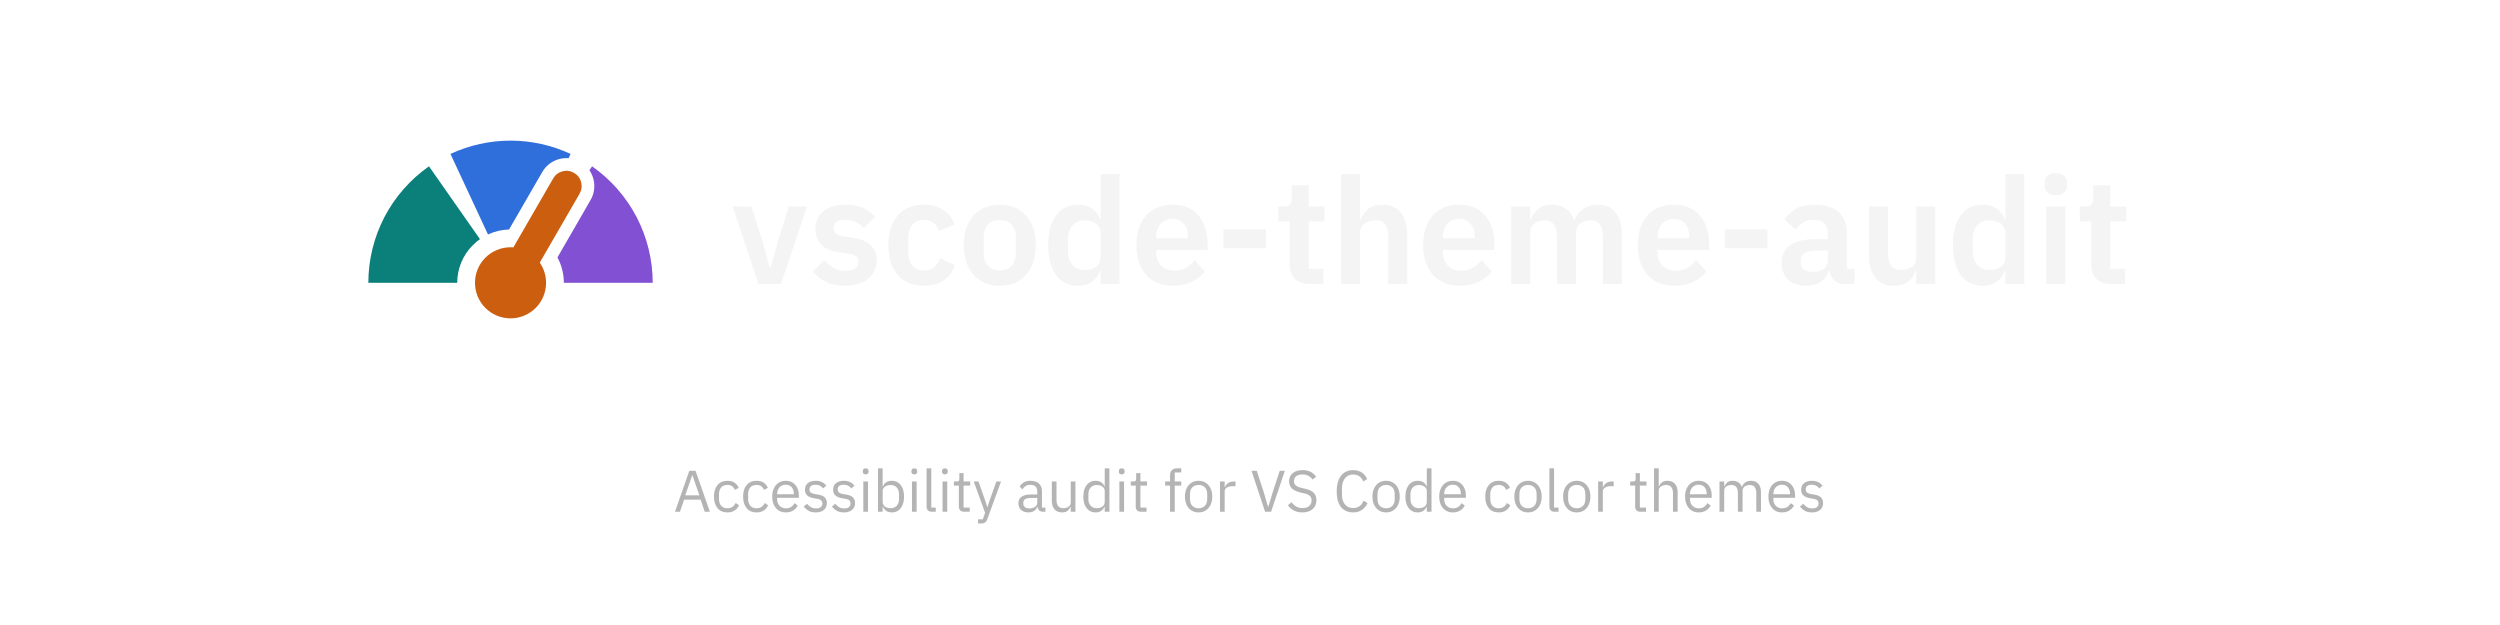
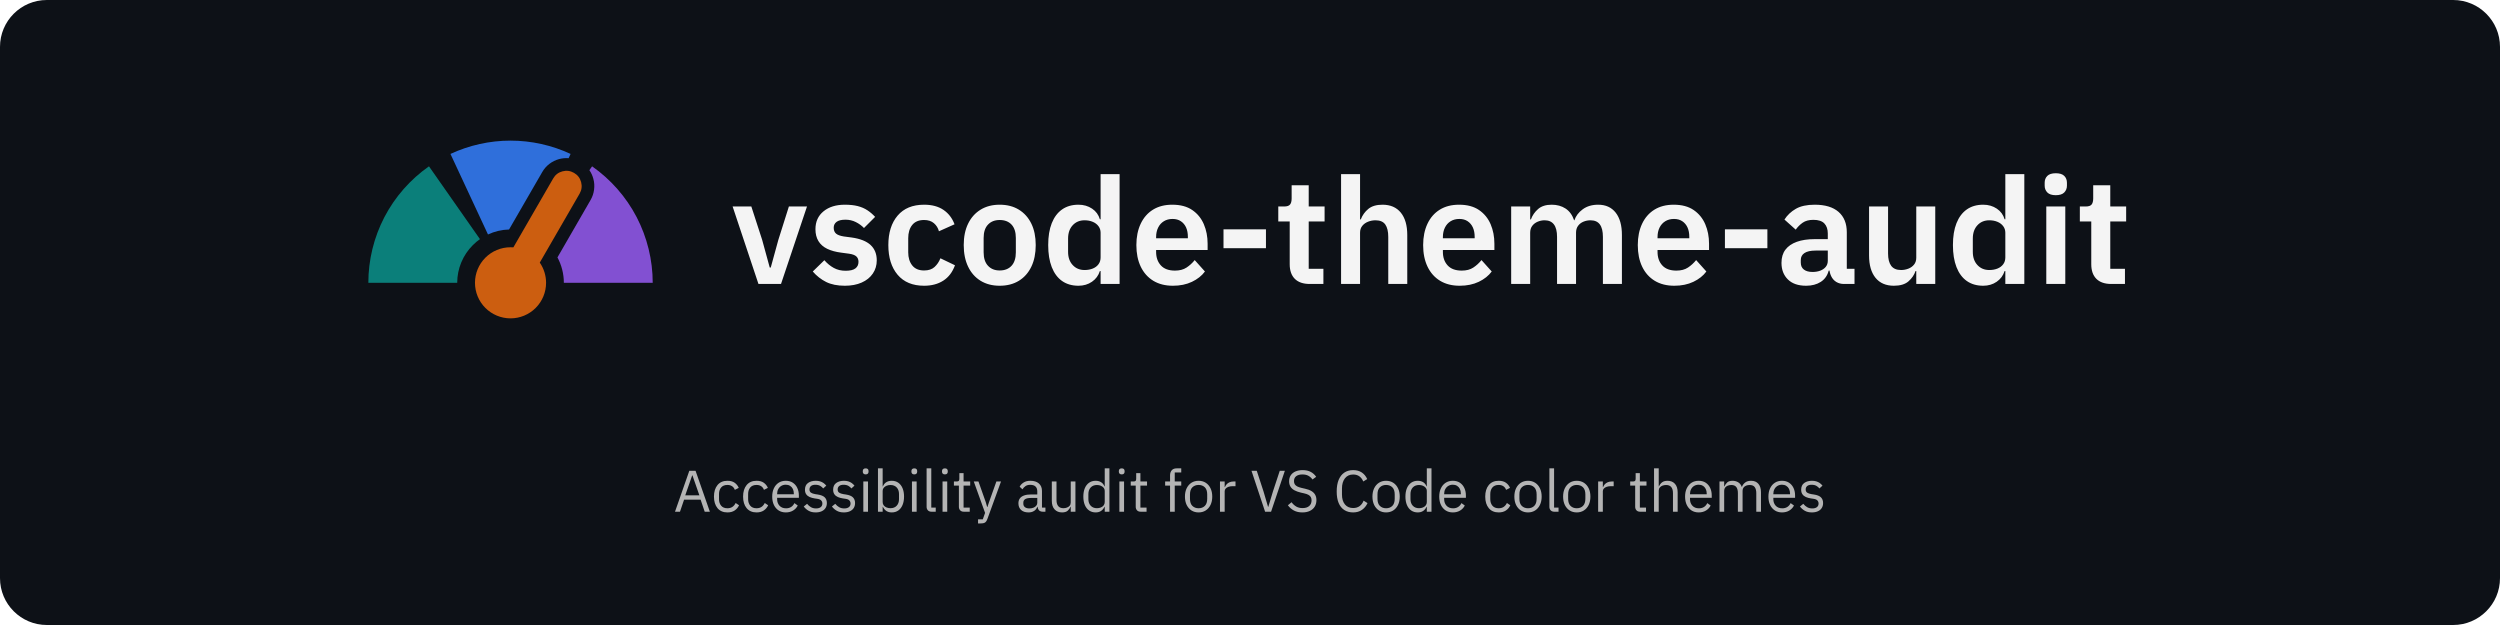
<svg xmlns="http://www.w3.org/2000/svg" viewBox="0 0 1280 320" width="1280" height="320" role="img" aria-labelledby="t">
+   <rect width="1280" height="320" rx="24" fill="#0D1117" />
  <g transform="translate(186.59 70)">
    <g transform="translate(-8.4 -34.4) scale(2.6)">
      <path fill="#0B7F7A" d="M25.98 33.4C25.48 33.75 25.01 34.14 24.58 34.58C22.61 36.54 21.5 39.22 21.5 42H4C4 37.5 5.09 33.06 7.16 29.07C9.24 25.08 12.25 21.65 15.94 19.06L25.98 33.4Z" />
      <path fill="#2F6FDB" d="M27.56 32.48 20.17 16.62C23.87 14.9 27.91 14 32 14C36.09 14 40.13 14.9 43.83 16.62L43.44 17.46Q42.5 17.39 41.58 17.63Q40.52 17.92 39.65 18.58Q38.78 19.25 38.24 20.2L31.71 31.5C30.26 31.54 28.85 31.88 27.56 32.48Z" />
      <path fill="#8250D2" d="M42.5 42C42.5 40.24 42.06 38.52 41.24 37L47.76 25.7Q48.31 24.75 48.45 23.67Q48.6 22.58 48.31 21.52Q48.07 20.6 47.53 19.82L48.06 19.06C51.75 21.65 54.76 25.08 56.84 29.07C58.91 33.06 60 37.5 60 42H42.5Z" />
      <path fill="#CC5E10" d="M39 42C39 43.86 38.26 45.64 36.95 46.95C35.64 48.26 33.86 49 32 49C30.14 49 28.36 48.26 27.05 46.95C25.74 45.64 25 43.86 25 42C25 40.14 25.74 38.36 27.05 37.05C28.36 35.74 30.14 35 32 35C32.19 35 32.38 35.01 32.56 35.02L40.4 21.45Q41.02 20.37 42.22 20.05Q43.42 19.73 44.5 20.35Q45.58 20.97 45.9 22.17Q46.22 23.37 45.6 24.45L37.76 38.02C38.56 39.18 39 40.57 39 42Z" />
    </g>
    <path fill="#F4F4F4" d="M213.29 75.39H201.74L188.51 35.72H198.09L203.64 52.82L207.51 66.96H208.04L211.92 52.82L217.32 35.72H226.59ZM245.97 76.3Q240.27 76.3 236.39 74.37Q232.52 72.43 229.55 69.01L235.48 63.23Q237.68 65.74 240.31 67.18Q242.93 68.63 246.35 68.63Q249.84 68.63 251.4 67.41Q252.96 66.2 252.96 64.07Q252.96 62.32 251.86 61.29Q250.76 60.27 248.1 59.89L244.14 59.36Q239.89 58.82 236.92 57.38Q233.96 55.94 232.44 53.43Q230.92 50.92 230.92 47.35Q230.92 41.57 235.06 38.19Q239.2 34.81 245.97 34.81Q249.84 34.81 252.62 35.53Q255.39 36.25 257.52 37.66Q259.65 39.06 261.47 41.04L255.77 46.74Q254.02 44.92 251.59 43.7Q249.16 42.48 246.27 42.48Q243.23 42.48 241.75 43.59Q240.27 44.69 240.27 46.59Q240.27 48.56 241.45 49.59Q242.62 50.62 245.44 51.07L249.46 51.6Q256 52.52 259.15 55.44Q262.31 58.37 262.31 63.31Q262.31 67.11 260.29 70.07Q258.28 73.04 254.59 74.67Q250.91 76.3 245.97 76.3ZM286.55 76.3Q277.74 76.3 272.99 70.68Q268.24 65.06 268.24 55.48Q268.24 45.98 272.99 40.39Q277.74 34.81 286.55 34.81Q292.56 34.81 296.47 37.47Q300.38 40.13 302.13 44.84L294.15 48.41Q293.47 45.9 291.57 44.27Q289.67 42.64 286.55 42.64Q282.52 42.64 280.47 45.18Q278.42 47.73 278.42 51.98V59.2Q278.42 63.31 280.47 65.89Q282.52 68.48 286.55 68.48Q289.97 68.48 291.91 66.69Q293.85 64.9 294.91 62.24L302.36 65.82Q300.46 71.06 296.39 73.68Q292.33 76.3 286.55 76.3ZM325.24 76.3Q319.61 76.3 315.47 73.76Q311.33 71.21 309.09 66.54Q306.84 61.86 306.84 55.48Q306.84 49.1 309.09 44.5Q311.33 39.9 315.47 37.35Q319.61 34.81 325.24 34.81Q330.94 34.81 335.08 37.35Q339.22 39.9 341.46 44.5Q343.7 49.1 343.7 55.48Q343.7 61.86 341.46 66.54Q339.22 71.21 335.08 73.76Q330.94 76.3 325.24 76.3ZM325.24 68.48Q329.11 68.48 331.32 66.08Q333.52 63.69 333.52 59.2V51.83Q333.52 47.35 331.32 44.99Q329.11 42.64 325.24 42.64Q321.51 42.64 319.27 44.99Q317.03 47.35 317.03 51.83V59.2Q317.03 63.69 319.27 66.08Q321.51 68.48 325.24 68.48ZM376.92 75.39V68.78H376.54Q375.47 72.2 372.51 74.25Q369.54 76.3 365.59 76.3Q360.65 76.3 357.19 73.87Q353.74 71.44 351.91 66.77Q350.09 62.09 350.09 55.48Q350.09 48.87 351.91 44.27Q353.74 39.67 357.19 37.24Q360.65 34.81 365.59 34.81Q369.54 34.81 372.55 36.82Q375.55 38.84 376.54 42.26H376.92V19.15H386.64V75.39ZM368.71 68.25Q371.06 68.25 372.93 67.49Q374.79 66.73 375.85 65.28Q376.92 63.84 376.92 61.79V49.17Q376.92 47.27 375.85 45.83Q374.79 44.38 372.93 43.59Q371.06 42.79 368.71 42.79Q364.98 42.79 362.63 45.33Q360.27 47.88 360.27 52.14V58.98Q360.27 63.16 362.63 65.7Q364.98 68.25 368.71 68.25ZM413.93 76.3Q408.08 76.3 403.9 73.76Q399.72 71.21 397.47 66.54Q395.23 61.86 395.23 55.48Q395.23 49.25 397.44 44.57Q399.64 39.9 403.74 37.35Q407.85 34.81 413.62 34.81Q419.86 34.81 423.85 37.54Q427.84 40.28 429.77 44.8Q431.71 49.32 431.71 54.8V57.99H405.34V58.98Q405.34 63.23 407.77 65.89Q410.2 68.55 414.99 68.55Q418.56 68.55 420.92 66.99Q423.28 65.44 425.1 63.16L430.34 69.01Q427.91 72.28 423.69 74.29Q419.48 76.3 413.93 76.3ZM413.78 42.1Q411.19 42.1 409.29 43.28Q407.39 44.46 406.37 46.55Q405.34 48.64 405.34 51.38V51.98H421.6V51.3Q421.6 48.49 420.69 46.47Q419.78 44.46 418.03 43.28Q416.28 42.1 413.78 42.1ZM461.58 57.08H439.84V47.42H461.58ZM490.99 75.39H484Q478.98 75.39 476.36 72.77Q473.74 70.15 473.74 65.28V43.4H467.89V35.72H470.93Q473.13 35.72 473.93 34.69Q474.73 33.67 474.73 31.62V24.85H483.47V35.72H491.6V43.4H483.47V67.64H490.99ZM500.04 75.39V19.15H509.76V42.33H510.14Q511.36 39.14 513.98 36.97Q516.6 34.81 521.24 34.81Q527.32 34.81 530.63 38.87Q533.93 42.94 533.93 50.31V75.39H524.2V51.3Q524.2 47.12 522.68 44.95Q521.16 42.79 517.67 42.79Q515.69 42.79 513.87 43.51Q512.04 44.23 510.9 45.64Q509.76 47.04 509.76 49.17V75.39ZM560.76 76.3Q554.91 76.3 550.73 73.76Q546.55 71.21 544.31 66.54Q542.06 61.86 542.06 55.48Q542.06 49.25 544.27 44.57Q546.47 39.9 550.58 37.35Q554.68 34.81 560.46 34.81Q566.69 34.81 570.68 37.54Q574.67 40.28 576.61 44.8Q578.54 49.32 578.54 54.8V57.99H552.17V58.98Q552.17 63.23 554.6 65.89Q557.04 68.55 561.82 68.55Q565.4 68.55 567.75 66.99Q570.11 65.44 571.93 63.16L577.18 69.01Q574.74 72.28 570.53 74.29Q566.31 76.3 560.76 76.3ZM560.61 42.1Q558.02 42.1 556.12 43.28Q554.22 44.46 553.2 46.55Q552.17 48.64 552.17 51.38V51.98H568.44V51.3Q568.44 48.49 567.52 46.47Q566.61 44.46 564.86 43.28Q563.12 42.1 560.61 42.1ZM596.86 75.39H587.13V35.72H596.86V42.33H597.24Q598.38 39.22 600.93 37.01Q603.47 34.81 607.88 34.81Q611.98 34.81 614.99 36.78Q617.99 38.76 619.36 42.79H619.51Q620.57 39.52 623.76 37.16Q626.96 34.81 631.67 34.81Q637.44 34.81 640.64 38.87Q643.83 42.94 643.83 50.31V75.39H634.1V51.3Q634.1 47.04 632.54 44.92Q630.98 42.79 627.72 42.79Q625.82 42.79 624.11 43.51Q622.4 44.23 621.37 45.64Q620.34 47.04 620.34 49.17V75.39H610.62V51.3Q610.62 47.04 609.02 44.92Q607.42 42.79 604.23 42.79Q602.41 42.79 600.7 43.51Q598.99 44.23 597.92 45.64Q596.86 47.04 596.86 49.17ZM670.66 76.3Q664.8 76.3 660.62 73.76Q656.44 71.21 654.2 66.54Q651.96 61.86 651.96 55.48Q651.96 49.25 654.16 44.57Q656.37 39.9 660.47 37.35Q664.58 34.81 670.35 34.81Q676.58 34.81 680.57 37.54Q684.56 40.28 686.5 44.8Q688.44 49.32 688.44 54.8V57.99H662.07V58.98Q662.07 63.23 664.5 65.89Q666.93 68.55 671.72 68.55Q675.29 68.55 677.65 66.99Q680 65.44 681.83 63.16L687.07 69.01Q684.64 72.28 680.42 74.29Q676.2 76.3 670.66 76.3ZM670.5 42.1Q667.92 42.1 666.02 43.28Q664.12 44.46 663.09 46.55Q662.07 48.64 662.07 51.38V51.98H678.33V51.3Q678.33 48.49 677.42 46.47Q676.51 44.46 674.76 43.28Q673.01 42.1 670.5 42.1ZM718.31 57.08H696.57V47.42H718.31ZM762.92 75.39H757.52Q755.32 75.39 753.61 74.37Q751.9 73.34 750.95 71.36Q750 69.39 750 66.73V65.89L752.43 68.55H749.7Q748.71 72.35 745.63 74.33Q742.55 76.3 738.14 76.3Q732.06 76.3 728.8 73.07Q725.53 69.84 725.53 64.6Q725.53 60.5 727.54 57.84Q729.56 55.18 733.36 53.81Q737.16 52.44 742.48 52.44H749.24V49.55Q749.24 46.28 747.49 44.42Q745.74 42.56 741.87 42.56Q738.45 42.56 736.36 44.04Q734.27 45.52 732.82 47.58L727.05 42.41Q729.25 38.99 732.9 36.9Q736.55 34.81 742.55 34.81Q750.53 34.81 754.75 38.49Q758.97 42.18 758.97 48.94V67.64H762.92ZM749.24 58.29H743.01Q739.21 58.29 737.31 59.55Q735.41 60.8 735.41 63.16V64.45Q735.41 66.8 737 68.02Q738.6 69.24 741.41 69.24Q743.62 69.24 745.36 68.59Q747.11 67.94 748.18 66.65Q749.24 65.36 749.24 63.54ZM794.54 75.39V68.78H794.16Q793.17 71.74 790.58 74.02Q788 76.3 783.06 76.3Q776.98 76.3 773.67 72.24Q770.37 68.17 770.37 60.8V35.72H780.1V59.81Q780.1 63.92 781.69 66.08Q783.29 68.25 786.78 68.25Q788.68 68.25 790.47 67.56Q792.26 66.88 793.4 65.47Q794.54 64.07 794.54 61.94V35.72H804.26V75.39ZM840.14 75.39V68.78H839.76Q838.69 72.2 835.73 74.25Q832.76 76.3 828.81 76.3Q823.87 76.3 820.41 73.87Q816.96 71.44 815.13 66.77Q813.31 62.09 813.31 55.48Q813.31 48.87 815.13 44.27Q816.96 39.67 820.41 37.24Q823.87 34.81 828.81 34.81Q832.76 34.81 835.77 36.82Q838.77 38.84 839.76 42.26H840.14V19.15H849.86V75.39ZM831.93 68.25Q834.28 68.25 836.15 67.49Q838.01 66.73 839.07 65.28Q840.14 63.84 840.14 61.79V49.17Q840.14 47.27 839.07 45.83Q838.01 44.38 836.15 43.59Q834.28 42.79 831.93 42.79Q828.2 42.79 825.85 45.33Q823.49 47.88 823.49 52.14V58.98Q823.49 63.16 825.85 65.7Q828.2 68.25 831.93 68.25ZM865.98 29.94Q863.01 29.94 861.64 28.54Q860.28 27.13 860.28 25.08V23.56Q860.28 21.43 861.64 20.06Q863.01 18.7 865.98 18.7Q868.94 18.7 870.31 20.06Q871.68 21.43 871.68 23.56V25.08Q871.68 27.13 870.31 28.54Q868.94 29.94 865.98 29.94ZM861.11 75.39V35.72H870.84V75.39ZM901.39 75.39H894.4Q889.38 75.39 886.76 72.77Q884.14 70.15 884.14 65.28V43.4H878.29V35.72H881.33Q883.53 35.72 884.33 34.69Q885.13 33.67 885.13 31.62V24.85H893.87V35.72H902V43.4H893.87V67.64H901.39Z" />
  </g>
  <path fill="#B4B4B4" d="M363.45 262H360.81L358.71 255.82H350.25L348.15 262H345.6L352.92 241.06H356.13ZM358.08 253.6 355.44 246.01 354.54 243.4H354.39L353.49 246.01L350.85 253.6ZM372.45 262.36Q369.18 262.36 367.36 260.17Q365.55 257.98 365.55 254.26Q365.55 250.54 367.36 248.35Q369.18 246.16 372.45 246.16Q374.76 246.16 376.17 247.18Q377.58 248.2 378.24 249.79L376.23 250.81Q375.81 249.61 374.83 248.95Q373.86 248.29 372.45 248.29Q370.32 248.29 369.22 249.59Q368.13 250.9 368.13 252.94V255.58Q368.13 257.59 369.22 258.91Q370.32 260.23 372.45 260.23Q373.92 260.23 374.97 259.54Q376.02 258.85 376.65 257.53L378.39 258.7Q377.64 260.35 376.15 261.36Q374.67 262.36 372.45 262.36ZM387.36 262.36Q384.09 262.36 382.27 260.17Q380.46 257.98 380.46 254.26Q380.46 250.54 382.27 248.35Q384.09 246.16 387.36 246.16Q389.67 246.16 391.08 247.18Q392.49 248.2 393.15 249.79L391.14 250.81Q390.72 249.61 389.74 248.95Q388.77 248.29 387.36 248.29Q385.23 248.29 384.13 249.59Q383.04 250.9 383.04 252.94V255.58Q383.04 257.59 384.13 258.91Q385.23 260.23 387.36 260.23Q388.83 260.23 389.88 259.54Q390.93 258.85 391.56 257.53L393.3 258.7Q392.55 260.35 391.06 261.36Q389.58 262.36 387.36 262.36ZM402.33 262.36Q400.23 262.36 398.67 261.36Q397.11 260.35 396.24 258.54Q395.37 256.72 395.37 254.26Q395.37 251.8 396.24 249.99Q397.11 248.17 398.67 247.16Q400.23 246.16 402.33 246.16Q404.4 246.16 405.9 247.13Q407.4 248.11 408.21 249.82Q409.02 251.53 409.02 253.72V254.86H397.89V255.58Q397.89 257.59 399.1 258.92Q400.32 260.26 402.48 260.26Q403.95 260.26 405.04 259.57Q406.14 258.88 406.74 257.59L408.45 258.82Q407.7 260.38 406.11 261.37Q404.52 262.36 402.33 262.36ZM402.33 248.17Q401.04 248.17 400.03 248.77Q399.03 249.37 398.46 250.44Q397.89 251.5 397.89 252.85V253.06H406.44V252.73Q406.44 251.35 405.93 250.33Q405.42 249.31 404.49 248.74Q403.56 248.17 402.33 248.17ZM417.63 262.36Q415.5 262.36 414.03 261.53Q412.56 260.71 411.51 259.33L413.22 257.95Q414.12 259.06 415.23 259.69Q416.34 260.32 417.81 260.32Q419.34 260.32 420.19 259.66Q421.05 259 421.05 257.8Q421.05 256.9 420.46 256.24Q419.88 255.58 418.35 255.37L417.12 255.19Q415.71 254.98 414.57 254.49Q413.43 253.99 412.78 253.07Q412.14 252.16 412.14 250.72Q412.14 248.41 413.71 247.28Q415.29 246.16 417.66 246.16Q418.92 246.16 419.89 246.46Q420.87 246.76 421.65 247.31Q422.43 247.87 423.06 248.65L421.47 250.09Q420.96 249.37 419.97 248.78Q418.98 248.2 417.48 248.2Q416.01 248.2 415.23 248.84Q414.45 249.49 414.45 250.6Q414.45 251.71 415.21 252.24Q415.98 252.76 417.42 253L418.62 253.18Q421.2 253.57 422.28 254.66Q423.36 255.76 423.36 257.53Q423.36 259.03 422.67 260.11Q421.98 261.19 420.69 261.77Q419.4 262.36 417.63 262.36ZM432.06 262.36Q429.93 262.36 428.46 261.53Q426.99 260.71 425.94 259.33L427.65 257.95Q428.55 259.06 429.66 259.69Q430.77 260.32 432.24 260.32Q433.77 260.32 434.62 259.66Q435.48 259 435.48 257.8Q435.48 256.9 434.89 256.24Q434.31 255.58 432.78 255.37L431.55 255.19Q430.14 254.98 429 254.49Q427.86 253.99 427.21 253.07Q426.57 252.16 426.57 250.72Q426.57 248.41 428.14 247.28Q429.72 246.16 432.09 246.16Q433.35 246.16 434.32 246.46Q435.3 246.76 436.08 247.31Q436.86 247.87 437.49 248.65L435.9 250.09Q435.39 249.37 434.4 248.78Q433.41 248.2 431.91 248.2Q430.44 248.2 429.66 248.84Q428.88 249.49 428.88 250.6Q428.88 251.71 429.64 252.24Q430.41 252.76 431.85 253L433.05 253.18Q435.63 253.57 436.71 254.66Q437.79 255.76 437.79 257.53Q437.79 259.03 437.1 260.11Q436.41 261.19 435.12 261.77Q433.83 262.36 432.06 262.36ZM443.22 242.89Q442.47 242.89 442.11 242.51Q441.75 242.14 441.75 241.54V241.15Q441.75 240.55 442.11 240.18Q442.47 239.8 443.22 239.8Q444 239.8 444.34 240.18Q444.69 240.55 444.69 241.15V241.54Q444.69 242.14 444.34 242.51Q444 242.89 443.22 242.89ZM442.02 262V246.52H444.42V262ZM449.52 262V239.8H451.92V249.04H452.04Q452.64 247.57 453.81 246.87Q454.98 246.16 456.57 246.16Q458.52 246.16 459.93 247.15Q461.34 248.14 462.1 249.95Q462.87 251.77 462.87 254.26Q462.87 256.72 462.1 258.55Q461.34 260.38 459.93 261.37Q458.52 262.36 456.57 262.36Q454.98 262.36 453.85 261.64Q452.73 260.92 452.04 259.48H451.92V262ZM455.91 260.2Q457.95 260.2 459.12 258.92Q460.29 257.65 460.29 255.58V252.94Q460.29 250.87 459.12 249.59Q457.95 248.32 455.91 248.32Q454.83 248.32 453.91 248.71Q453 249.1 452.46 249.76Q451.92 250.42 451.92 251.29V257.05Q451.92 258.04 452.46 258.75Q453 259.45 453.91 259.82Q454.83 260.2 455.91 260.2ZM468.12 242.89Q467.37 242.89 467.01 242.51Q466.65 242.14 466.65 241.54V241.15Q466.65 240.55 467.01 240.18Q467.37 239.8 468.12 239.8Q468.9 239.8 469.24 240.18Q469.59 240.55 469.59 241.15V241.54Q469.59 242.14 469.24 242.51Q468.9 242.89 468.12 242.89ZM466.92 262V246.52H469.32V262ZM479.1 262H476.97Q475.74 262 475.08 261.29Q474.42 260.59 474.42 259.51V239.8H476.82V259.9H479.1ZM483.78 242.89Q483.03 242.89 482.67 242.51Q482.31 242.14 482.31 241.54V241.15Q482.31 240.55 482.67 240.18Q483.03 239.8 483.78 239.8Q484.56 239.8 484.9 240.18Q485.25 240.55 485.25 241.15V241.54Q485.25 242.14 484.9 242.51Q484.56 242.89 483.78 242.89ZM482.58 262V246.52H484.98V262ZM496.5 262H493.5Q492.27 262 491.61 261.28Q490.95 260.56 490.95 259.45V248.62H488.4V246.52H489.84Q490.62 246.52 490.9 246.2Q491.19 245.89 491.19 245.11V242.23H493.35V246.52H496.74V248.62H493.35V259.9H496.5ZM506.4 257.05 510.15 246.52H512.52L505.59 265.6Q505.26 266.53 504.85 267.05Q504.45 267.58 503.79 267.79Q503.13 268 501.99 268H500.76V265.9H503.19L504.36 262.6L498.57 246.52H500.97L504.69 257.05L505.41 259.57H505.56ZM535.26 262H533.91Q532.95 262 532.35 261.6Q531.75 261.19 531.48 260.47Q531.21 259.75 531.21 258.82V258.61L532.14 259.48H531.09Q530.61 260.89 529.42 261.62Q528.24 262.36 526.62 262.36Q524.16 262.36 522.79 261.1Q521.43 259.84 521.43 257.68Q521.43 256.21 522.15 255.2Q522.87 254.2 524.32 253.68Q525.78 253.15 528.03 253.15H531.09V251.62Q531.09 249.97 530.19 249.1Q529.29 248.23 527.43 248.23Q526.05 248.23 525.09 248.86Q524.13 249.49 523.5 250.54L522.06 249.19Q522.69 247.96 524.07 247.06Q525.45 246.16 527.55 246.16Q530.34 246.16 531.91 247.54Q533.49 248.92 533.49 251.38V259.9H535.26ZM531.09 254.95H527.91Q525.87 254.95 524.91 255.55Q523.95 256.15 523.95 257.29V257.92Q523.95 259.06 524.79 259.69Q525.63 260.32 527.01 260.32Q528.21 260.32 529.12 259.94Q530.04 259.57 530.56 258.92Q531.09 258.28 531.09 257.5ZM548.22 262V259.48H548.1Q547.65 260.59 546.67 261.48Q545.7 262.36 543.75 262.36Q541.38 262.36 539.95 260.81Q538.53 259.27 538.53 256.45V246.52H540.93V256.03Q540.93 258.1 541.83 259.15Q542.73 260.2 544.47 260.2Q545.43 260.2 546.28 259.88Q547.14 259.57 547.68 258.91Q548.22 258.25 548.22 257.23V246.52H550.62V262ZM565.62 262V259.48H565.5Q564.81 260.92 563.68 261.64Q562.56 262.36 560.97 262.36Q559.05 262.36 557.62 261.37Q556.2 260.38 555.43 258.55Q554.67 256.72 554.67 254.26Q554.67 251.77 555.43 249.95Q556.2 248.14 557.62 247.15Q559.05 246.16 560.97 246.16Q562.56 246.16 563.73 246.87Q564.9 247.57 565.5 249.04H565.62V239.8H568.02V262ZM561.63 260.2Q562.74 260.2 563.64 259.82Q564.54 259.45 565.08 258.75Q565.62 258.04 565.62 257.05V251.29Q565.62 250.42 565.08 249.76Q564.54 249.1 563.64 248.71Q562.74 248.32 561.63 248.32Q559.62 248.32 558.43 249.59Q557.25 250.87 557.25 252.94V255.58Q557.25 257.65 558.43 258.92Q559.62 260.2 561.63 260.2ZM574.32 242.89Q573.57 242.89 573.21 242.51Q572.85 242.14 572.85 241.54V241.15Q572.85 240.55 573.21 240.18Q573.57 239.8 574.32 239.8Q575.1 239.8 575.44 240.18Q575.79 240.55 575.79 241.15V241.54Q575.79 242.14 575.44 242.51Q575.1 242.89 574.32 242.89ZM573.12 262V246.52H575.52V262ZM587.04 262H584.04Q582.81 262 582.15 261.28Q581.49 260.56 581.49 259.45V248.62H578.94V246.52H580.38Q581.16 246.52 581.44 246.2Q581.73 245.89 581.73 245.11V242.23H583.89V246.52H587.28V248.62H583.89V259.9H587.04ZM599.07 262V248.62H596.55V246.52H599.07V243.4Q599.07 241.81 599.91 240.81Q600.75 239.8 602.46 239.8H604.8V241.9H601.47V246.52H604.8V248.62H601.47V262ZM613.68 262.36Q611.61 262.36 610.03 261.36Q608.46 260.35 607.57 258.54Q606.69 256.72 606.69 254.26Q606.69 251.8 607.57 249.99Q608.46 248.17 610.03 247.16Q611.61 246.16 613.68 246.16Q615.75 246.16 617.32 247.16Q618.9 248.17 619.78 249.99Q620.67 251.8 620.67 254.26Q620.67 256.72 619.78 258.54Q618.9 260.35 617.32 261.36Q615.75 262.36 613.68 262.36ZM613.68 260.23Q615.63 260.23 616.86 259.03Q618.09 257.83 618.09 255.37V253.15Q618.09 250.69 616.86 249.49Q615.63 248.29 613.68 248.29Q611.76 248.29 610.51 249.49Q609.27 250.69 609.27 253.15V255.37Q609.27 257.83 610.51 259.03Q611.76 260.23 613.68 260.23ZM627.03 262H624.63V246.52H627.03V249.37H627.18Q627.45 248.62 628.02 247.98Q628.59 247.33 629.49 246.93Q630.39 246.52 631.65 246.52H632.58V248.92H631.17Q629.88 248.92 628.95 249.26Q628.02 249.61 627.52 250.18Q627.03 250.75 627.03 251.5ZM650.79 262H647.73L640.77 241.06H643.47L646.92 251.62L649.23 259.48H649.38L651.75 251.62L655.23 241.06H657.84ZM666.81 262.36Q664.29 262.36 662.47 261.38Q660.66 260.41 659.4 258.7L661.26 257.14Q662.37 258.61 663.72 259.38Q665.07 260.14 666.9 260.14Q669.15 260.14 670.33 259.06Q671.52 257.98 671.52 256.18Q671.52 255.19 671.13 254.5Q670.74 253.81 669.88 253.34Q669.03 252.88 667.65 252.58L665.94 252.19Q664.05 251.74 662.73 251.02Q661.41 250.3 660.72 249.16Q660.03 248.02 660.03 246.43Q660.03 244.57 660.9 243.3Q661.77 242.02 663.34 241.36Q664.92 240.7 666.96 240.7Q669.33 240.7 671.02 241.57Q672.72 242.44 673.89 244.12L672 245.5Q671.16 244.3 669.91 243.61Q668.67 242.92 666.84 242.92Q664.83 242.92 663.67 243.79Q662.52 244.66 662.52 246.34Q662.52 247.33 662.95 247.99Q663.39 248.65 664.26 249.09Q665.13 249.52 666.45 249.82L668.16 250.21Q670.2 250.66 671.49 251.44Q672.78 252.22 673.39 253.36Q674.01 254.5 674.01 256.06Q674.01 257.98 673.14 259.39Q672.27 260.8 670.66 261.58Q669.06 262.36 666.81 262.36ZM692.82 262.36Q690.18 262.36 688.29 261.14Q686.4 259.93 685.39 257.55Q684.39 255.16 684.39 251.65Q684.39 248.14 685.39 245.69Q686.4 243.25 688.29 241.97Q690.18 240.7 692.82 240.7Q695.43 240.7 697.23 241.9Q699.03 243.1 700.02 245.29L697.98 246.52Q697.35 244.9 696.06 243.93Q694.77 242.95 692.82 242.95Q690.12 242.95 688.6 244.91Q687.09 246.88 687.09 250.09V253.21Q687.09 256.42 688.6 258.26Q690.12 260.11 692.82 260.11Q694.83 260.11 696.18 259.08Q697.53 258.04 698.16 256.33L700.17 257.59Q699.18 259.78 697.3 261.07Q695.43 262.36 692.82 262.36ZM709.68 262.36Q707.61 262.36 706.03 261.36Q704.46 260.35 703.57 258.54Q702.69 256.72 702.69 254.26Q702.69 251.8 703.57 249.99Q704.46 248.17 706.03 247.16Q707.61 246.16 709.68 246.16Q711.75 246.16 713.32 247.16Q714.9 248.17 715.78 249.99Q716.67 251.8 716.67 254.26Q716.67 256.72 715.78 258.54Q714.9 260.35 713.32 261.36Q711.75 262.36 709.68 262.36ZM709.68 260.23Q711.63 260.23 712.86 259.03Q714.09 257.83 714.09 255.37V253.15Q714.09 250.69 712.86 249.49Q711.63 248.29 709.68 248.29Q707.76 248.29 706.51 249.49Q705.27 250.69 705.27 253.15V255.37Q705.27 257.83 706.51 259.03Q707.76 260.23 709.68 260.23ZM730.53 262V259.48H730.41Q729.72 260.92 728.59 261.64Q727.47 262.36 725.88 262.36Q723.96 262.36 722.53 261.37Q721.11 260.38 720.34 258.55Q719.58 256.72 719.58 254.26Q719.58 251.77 720.34 249.95Q721.11 248.14 722.53 247.15Q723.96 246.16 725.88 246.16Q727.47 246.16 728.64 246.87Q729.81 247.57 730.41 249.04H730.53V239.8H732.93V262ZM726.54 260.2Q727.65 260.2 728.55 259.82Q729.45 259.45 729.99 258.75Q730.53 258.04 730.53 257.05V251.29Q730.53 250.42 729.99 249.76Q729.45 249.1 728.55 248.71Q727.65 248.32 726.54 248.32Q724.53 248.32 723.34 249.59Q722.16 250.87 722.16 252.94V255.58Q722.16 257.65 723.34 258.92Q724.53 260.2 726.54 260.2ZM743.85 262.36Q741.75 262.36 740.19 261.36Q738.63 260.35 737.76 258.54Q736.89 256.72 736.89 254.26Q736.89 251.8 737.76 249.99Q738.63 248.17 740.19 247.16Q741.75 246.16 743.85 246.16Q745.92 246.16 747.42 247.13Q748.92 248.11 749.73 249.82Q750.54 251.53 750.54 253.72V254.86H739.41V255.58Q739.41 257.59 740.62 258.92Q741.84 260.26 744 260.26Q745.47 260.26 746.56 259.57Q747.66 258.88 748.26 257.59L749.97 258.82Q749.22 260.38 747.63 261.37Q746.04 262.36 743.85 262.36ZM743.85 248.17Q742.56 248.17 741.55 248.77Q740.55 249.37 739.98 250.44Q739.41 251.5 739.41 252.85V253.06H747.96V252.73Q747.96 251.35 747.45 250.33Q746.94 249.31 746.01 248.74Q745.08 248.17 743.85 248.17ZM767.34 262.36Q764.07 262.36 762.25 260.17Q760.44 257.98 760.44 254.26Q760.44 250.54 762.25 248.35Q764.07 246.16 767.34 246.16Q769.65 246.16 771.06 247.18Q772.47 248.2 773.13 249.79L771.12 250.81Q770.7 249.61 769.72 248.95Q768.75 248.29 767.34 248.29Q765.21 248.29 764.11 249.59Q763.02 250.9 763.02 252.94V255.58Q763.02 257.59 764.11 258.91Q765.21 260.23 767.34 260.23Q768.81 260.23 769.86 259.54Q770.91 258.85 771.54 257.53L773.28 258.7Q772.53 260.35 771.04 261.36Q769.56 262.36 767.34 262.36ZM782.34 262.36Q780.27 262.36 778.69 261.36Q777.12 260.35 776.23 258.54Q775.35 256.72 775.35 254.26Q775.35 251.8 776.23 249.99Q777.12 248.17 778.69 247.16Q780.27 246.16 782.34 246.16Q784.41 246.16 785.98 247.16Q787.56 248.17 788.44 249.99Q789.33 251.8 789.33 254.26Q789.33 256.72 788.44 258.54Q787.56 260.35 785.98 261.36Q784.41 262.36 782.34 262.36ZM782.34 260.23Q784.29 260.23 785.52 259.03Q786.75 257.83 786.75 255.37V253.15Q786.75 250.69 785.52 249.49Q784.29 248.29 782.34 248.29Q780.42 248.29 779.17 249.49Q777.93 250.69 777.93 253.15V255.37Q777.93 257.83 779.17 259.03Q780.42 260.23 782.34 260.23ZM797.97 262H795.84Q794.61 262 793.95 261.29Q793.29 260.59 793.29 259.51V239.8H795.69V259.9H797.97ZM807.3 262.36Q805.23 262.36 803.65 261.36Q802.08 260.35 801.19 258.54Q800.31 256.72 800.31 254.26Q800.31 251.8 801.19 249.99Q802.08 248.17 803.65 247.16Q805.23 246.16 807.3 246.16Q809.37 246.16 810.94 247.16Q812.52 248.17 813.4 249.99Q814.29 251.8 814.29 254.26Q814.29 256.72 813.4 258.54Q812.52 260.35 810.94 261.36Q809.37 262.36 807.3 262.36ZM807.3 260.23Q809.25 260.23 810.48 259.03Q811.71 257.83 811.71 255.37V253.15Q811.71 250.69 810.48 249.49Q809.25 248.29 807.3 248.29Q805.38 248.29 804.13 249.49Q802.89 250.69 802.89 253.15V255.37Q802.89 257.83 804.13 259.03Q805.38 260.23 807.3 260.23ZM820.65 262H818.25V246.52H820.65V249.37H820.8Q821.07 248.62 821.63 247.98Q822.21 247.33 823.11 246.93Q824 246.52 825.27 246.52H826.2V248.92H824.79Q823.5 248.92 822.57 249.26Q821.64 249.61 821.14 250.18Q820.65 250.75 820.65 251.5ZM842.76 262H839.76Q838.53 262 837.87 261.28Q837.21 260.56 837.21 259.45V248.62H834.66V246.52H836.1Q836.88 246.52 837.16 246.2Q837.45 245.89 837.45 245.11V242.23H839.61V246.52H843V248.62H839.61V259.9H842.76ZM846.87 262V239.8H849.27V249.04H849.39Q849.96 247.72 850.99 246.94Q852.03 246.16 853.77 246.16Q856.17 246.16 857.56 247.7Q858.96 249.25 858.96 252.07V262H856.56V252.49Q856.56 250.42 855.67 249.37Q854.79 248.32 853.05 248.32Q852.09 248.32 851.22 248.63Q850.35 248.95 849.81 249.61Q849.27 250.27 849.27 251.26V262ZM869.73 262.36Q867.62 262.36 866.07 261.36Q864.5 260.35 863.63 258.54Q862.76 256.72 862.76 254.26Q862.76 251.8 863.63 249.99Q864.5 248.17 866.07 247.16Q867.62 246.16 869.73 246.16Q871.8 246.16 873.3 247.13Q874.8 248.11 875.61 249.82Q876.41 251.53 876.41 253.72V254.86H865.28V255.58Q865.28 257.59 866.5 258.92Q867.72 260.26 869.88 260.26Q871.35 260.26 872.44 259.57Q873.53 258.88 874.13 257.59L875.85 258.82Q875.1 260.38 873.5 261.37Q871.91 262.36 869.73 262.36ZM869.73 248.17Q868.44 248.17 867.43 248.77Q866.43 249.37 865.86 250.44Q865.28 251.5 865.28 252.85V253.06H873.84V252.73Q873.84 251.35 873.33 250.33Q872.82 249.31 871.88 248.74Q870.96 248.17 869.73 248.17ZM882.78 262H880.38V246.52H882.78V249.04H882.9Q883.41 247.84 884.34 247Q885.27 246.16 887.07 246.16Q888.6 246.16 889.88 246.89Q891.18 247.63 891.81 249.31H891.87Q892.29 248.05 893.44 247.11Q894.6 246.16 896.58 246.16Q898.95 246.16 900.28 247.7Q901.62 249.25 901.62 252.07V262H899.22V252.49Q899.22 250.45 898.4 249.38Q897.6 248.32 895.83 248.32Q894.9 248.32 894.06 248.63Q893.22 248.95 892.71 249.61Q892.2 250.27 892.2 251.26V262H889.8V252.49Q889.8 250.42 888.99 249.37Q888.18 248.32 886.47 248.32Q885.54 248.32 884.68 248.63Q883.83 248.95 883.3 249.61Q882.78 250.27 882.78 251.26ZM912.39 262.36Q910.29 262.36 908.73 261.36Q907.17 260.35 906.3 258.54Q905.43 256.72 905.43 254.26Q905.43 251.8 906.3 249.99Q907.17 248.17 908.73 247.16Q910.29 246.16 912.39 246.16Q914.46 246.16 915.96 247.13Q917.46 248.11 918.27 249.82Q919.08 251.53 919.08 253.72V254.86H907.95V255.58Q907.95 257.59 909.16 258.92Q910.38 260.26 912.54 260.26Q914.01 260.26 915.1 259.57Q916.2 258.88 916.8 257.59L918.51 258.82Q917.76 260.38 916.17 261.37Q914.58 262.36 912.39 262.36ZM912.39 248.17Q911.1 248.17 910.09 248.77Q909.09 249.37 908.52 250.44Q907.95 251.5 907.95 252.85V253.06H916.5V252.73Q916.5 251.35 915.99 250.33Q915.48 249.31 914.55 248.74Q913.62 248.17 912.39 248.17ZM927.69 262.36Q925.56 262.36 924.09 261.53Q922.62 260.71 921.57 259.33L923.28 257.95Q924.18 259.06 925.29 259.69Q926.4 260.32 927.87 260.32Q929.4 260.32 930.25 259.66Q931.11 259 931.11 257.8Q931.11 256.9 930.52 256.24Q929.94 255.58 928.41 255.37L927.18 255.19Q925.77 254.98 924.63 254.49Q923.49 253.99 922.84 253.07Q922.2 252.16 922.2 250.72Q922.2 248.41 923.77 247.28Q925.35 246.16 927.72 246.16Q928.98 246.16 929.95 246.46Q930.93 246.76 931.71 247.31Q932.49 247.87 933.12 248.65L931.53 250.09Q931.02 249.37 930.03 248.78Q929.04 248.2 927.54 248.2Q926.07 248.2 925.29 248.84Q924.51 249.49 924.51 250.6Q924.51 251.71 925.27 252.24Q926.04 252.76 927.48 253L928.68 253.18Q931.26 253.57 932.34 254.66Q933.42 255.76 933.42 257.53Q933.42 259.03 932.73 260.11Q932.04 261.19 930.75 261.77Q929.46 262.36 927.69 262.36Z" />
</svg>
